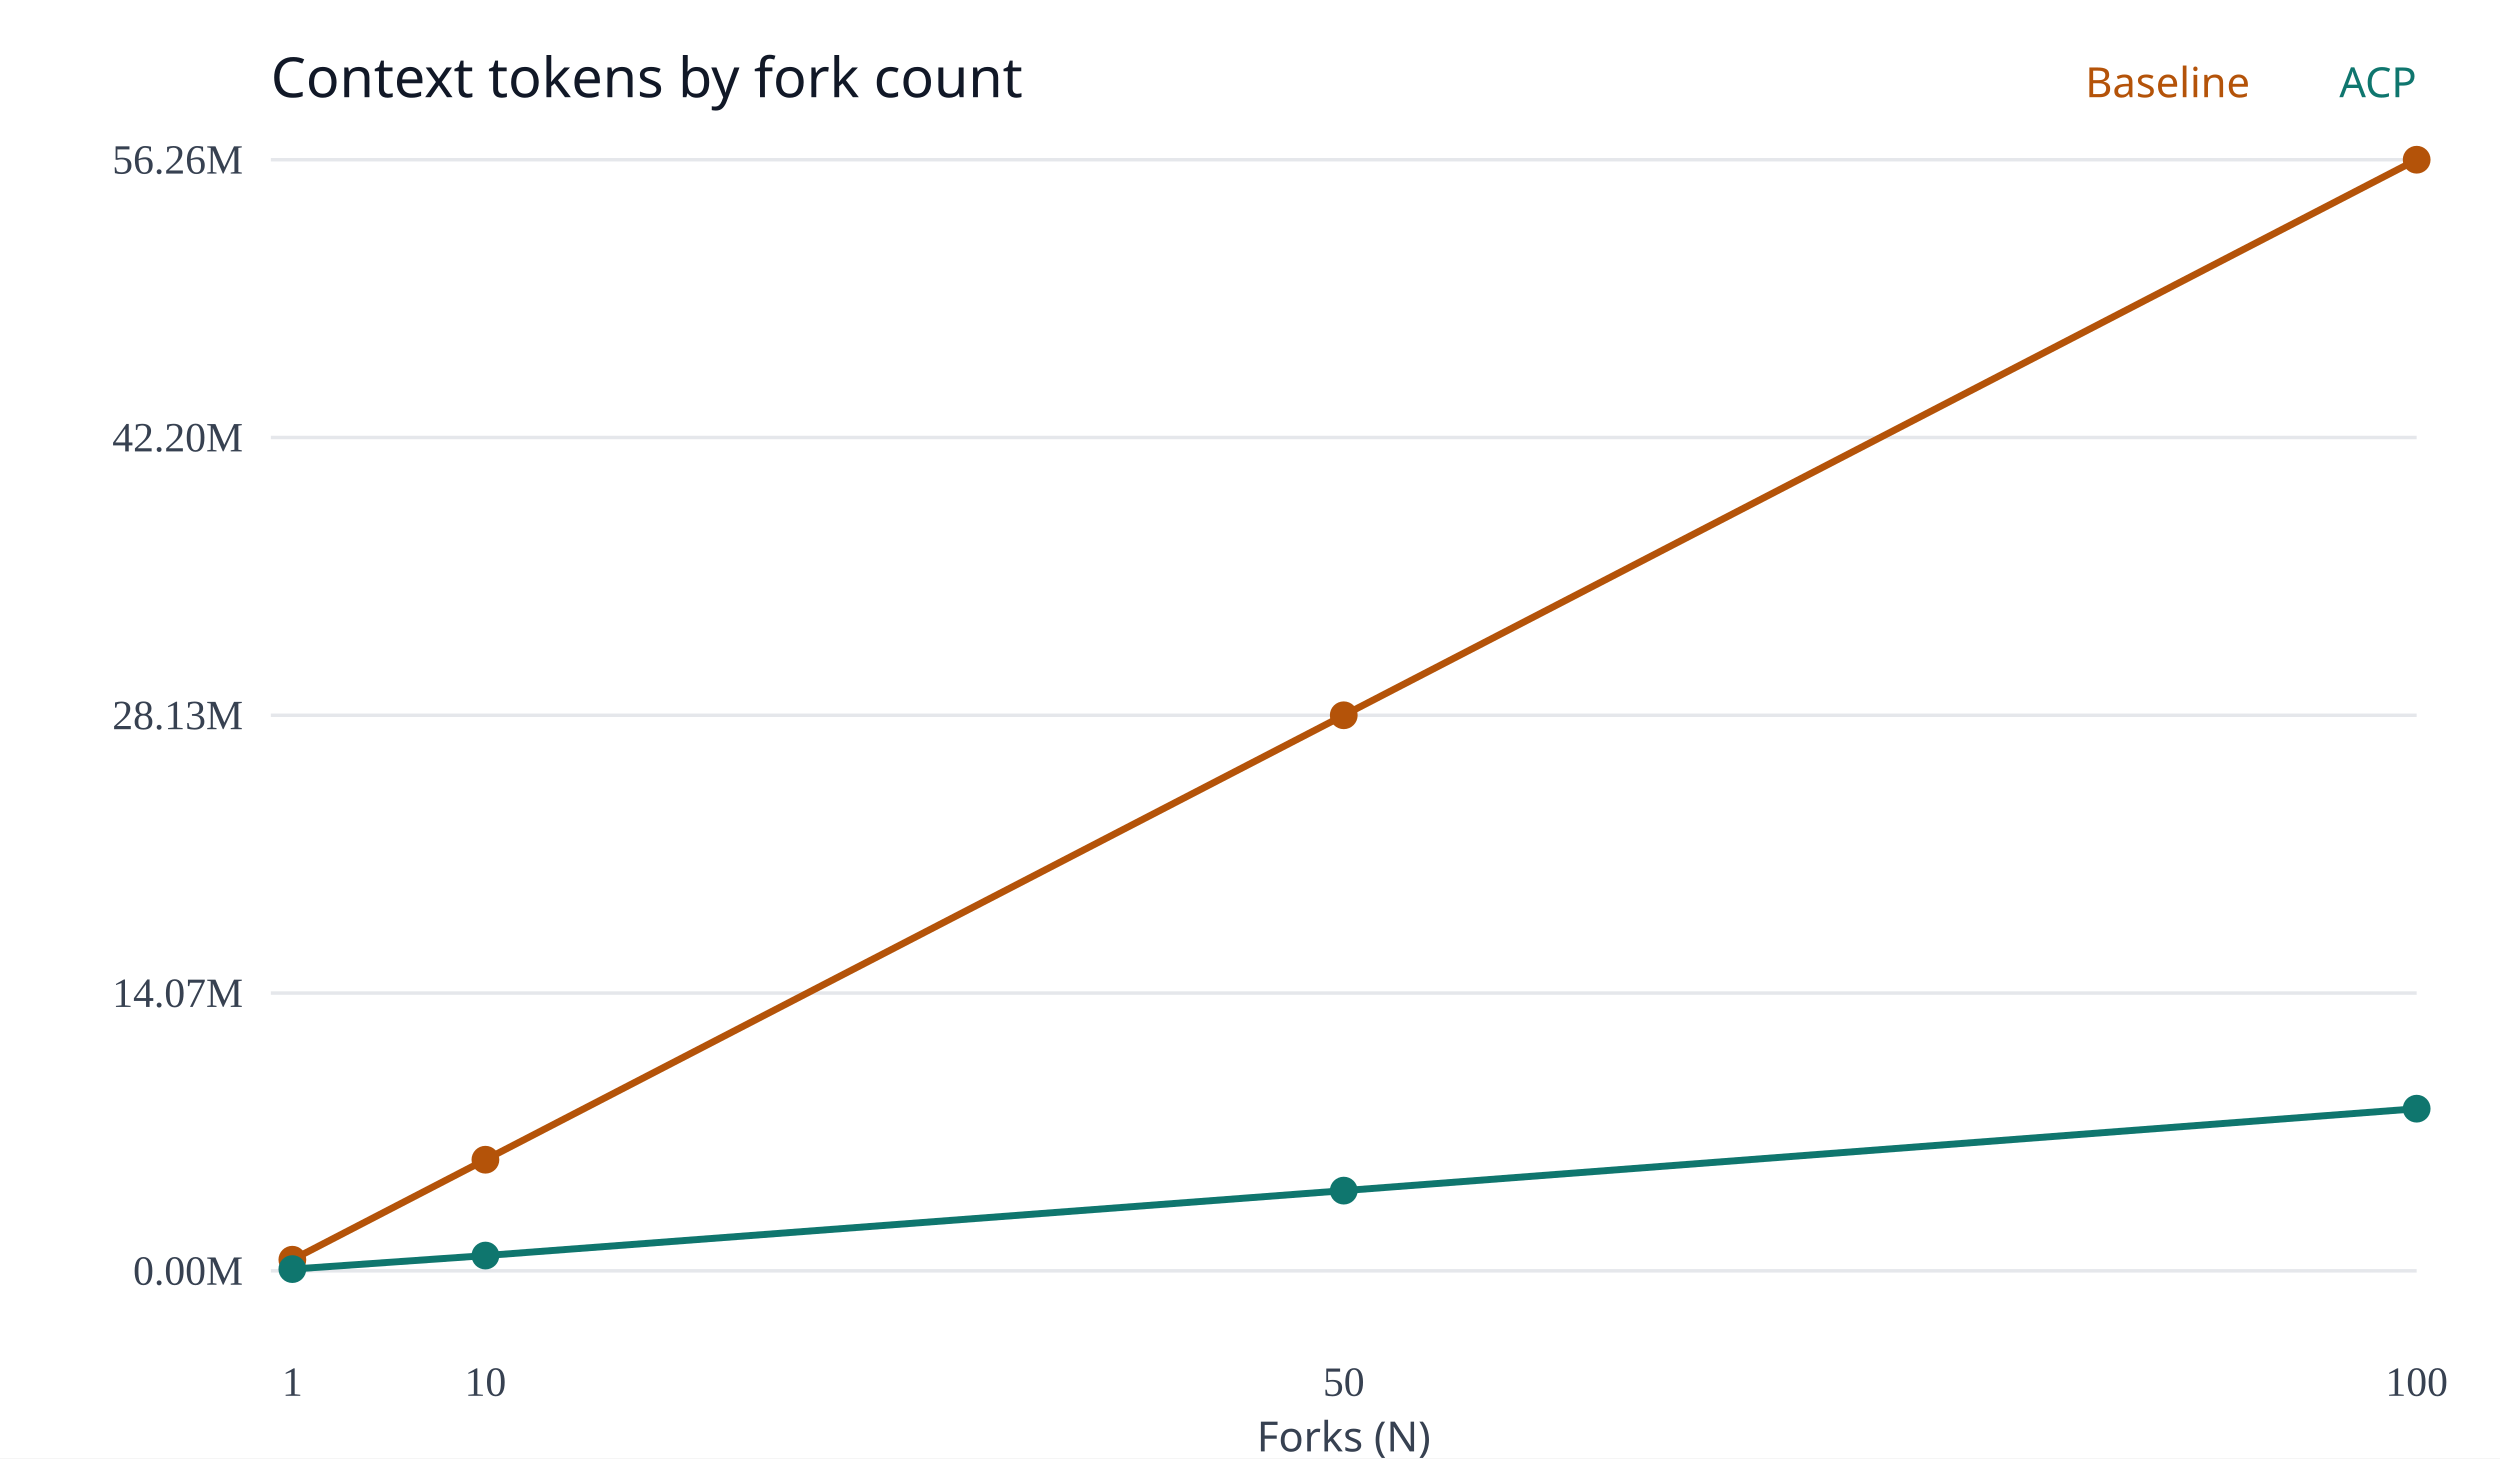
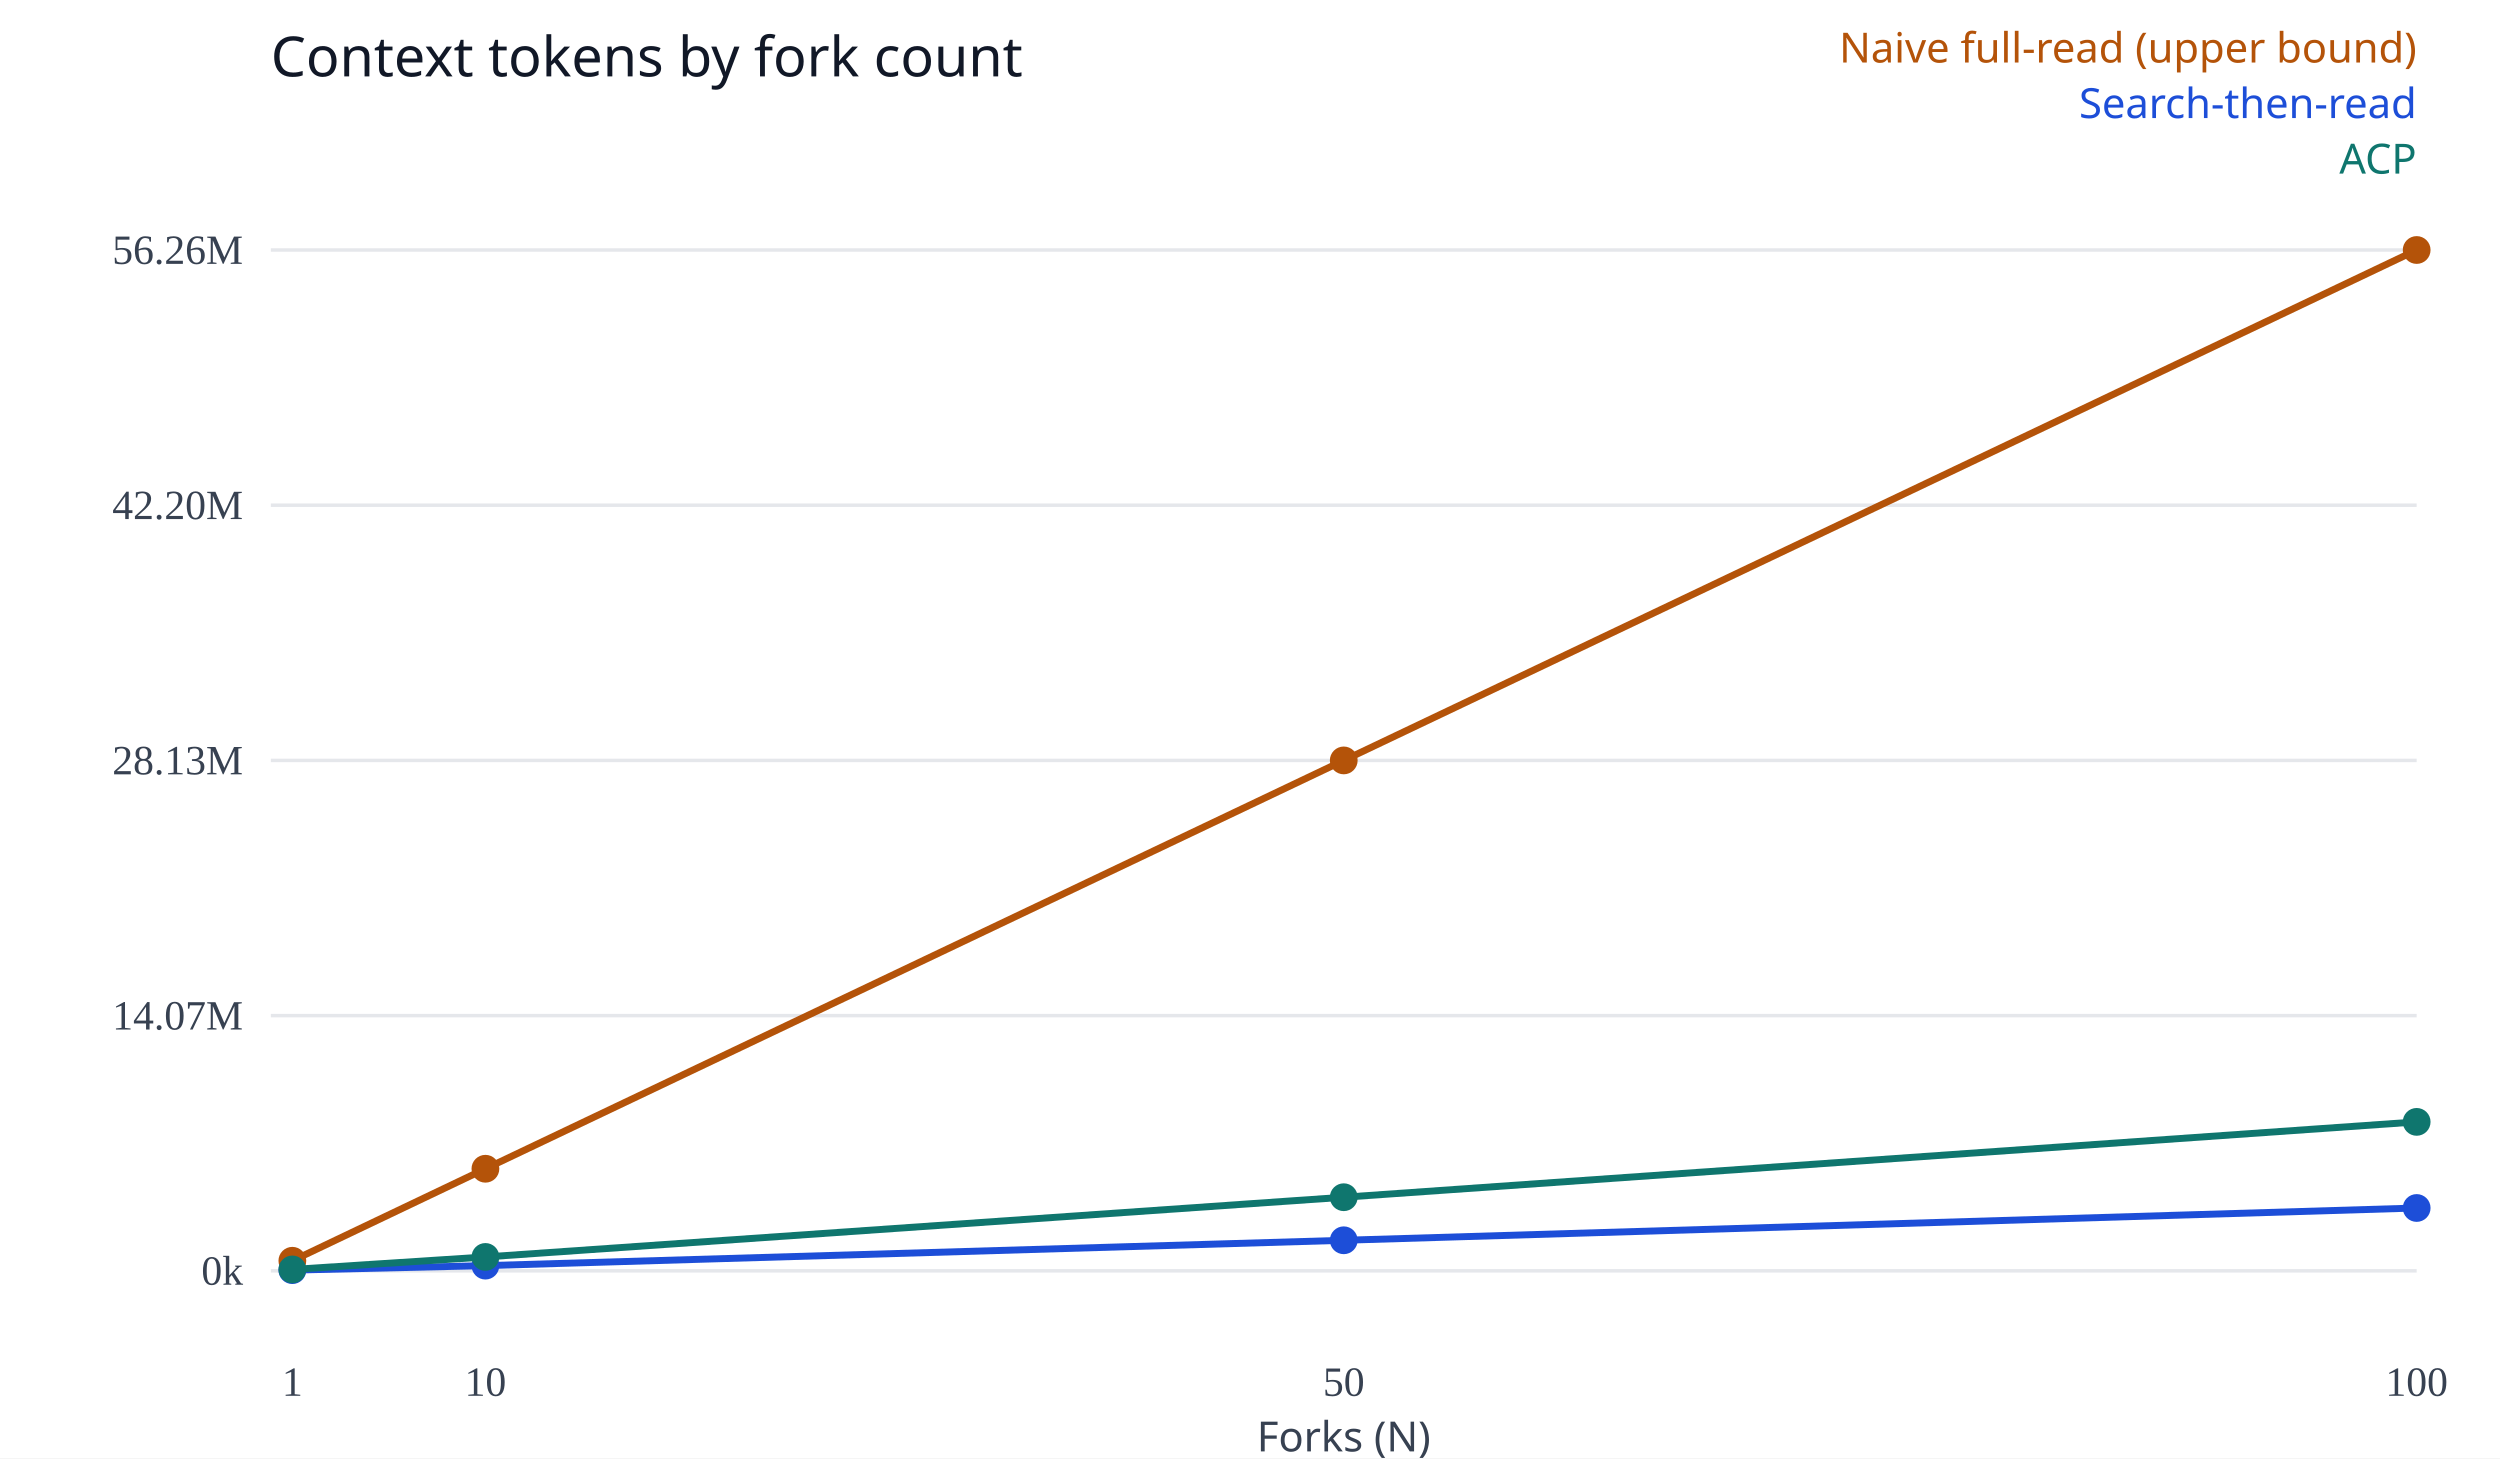
<svg xmlns="http://www.w3.org/2000/svg" width="720" height="420" viewBox="0 0 720 420">
  <rect width="100%" height="100%" fill="#ffffff" />
-   <text x="78" y="28" font-size="16" font-family="sans-serif" fill="#111827">Context tokens by fork count</text>
-   <text x="648" y="28" text-anchor="end" font-size="12" font-family="sans-serif" fill="#b45309">Baseline</text>
-   <text x="696" y="28" text-anchor="end" font-size="12" font-family="sans-serif" fill="#0f766e">ACP</text>
+   <text x="78" y="22" font-size="16" font-family="sans-serif" fill="#111827">Context tokens by fork count</text>
+   <text x="696" y="18" text-anchor="end" font-size="12" font-family="sans-serif" fill="#b45309">Naive full-read (upper bound)</text>
+   <text x="696" y="34" text-anchor="end" font-size="12" font-family="sans-serif" fill="#1d4ed8">Search-then-read</text>
+   <text x="696" y="50" text-anchor="end" font-size="12" font-family="sans-serif" fill="#0f766e">ACP</text>
  <line x1="78" y1="366.0" x2="696" y2="366.0" stroke="#e5e7eb" />
-   <text x="70" y="370.0" text-anchor="end" font-size="12" fill="#374151">0.00M</text>
-   <line x1="78" y1="286.0" x2="696" y2="286.0" stroke="#e5e7eb" />
-   <text x="70" y="290.0" text-anchor="end" font-size="12" fill="#374151">14.07M</text>
-   <line x1="78" y1="206.0" x2="696" y2="206.0" stroke="#e5e7eb" />
-   <text x="70" y="210.0" text-anchor="end" font-size="12" fill="#374151">28.13M</text>
-   <line x1="78" y1="126.0" x2="696" y2="126.0" stroke="#e5e7eb" />
-   <text x="70" y="130.0" text-anchor="end" font-size="12" fill="#374151">42.20M</text>
-   <line x1="78" y1="46.0" x2="696" y2="46.0" stroke="#e5e7eb" />
-   <text x="70" y="50.0" text-anchor="end" font-size="12" fill="#374151">56.26M</text>
-   <polyline fill="none" stroke="#b45309" stroke-width="2" points="84.2,362.8 139.8,334.0 387.0,206.0 696.0,46.0" />
-   <polyline fill="none" stroke="#0f766e" stroke-width="2" points="84.2,365.5 139.8,361.6 387.0,342.9 696.0,319.3" />
-   <circle cx="84.2" cy="362.8" r="4" fill="#b45309" />
-   <circle cx="139.8" cy="334.0" r="4" fill="#b45309" />
-   <circle cx="387.0" cy="206.0" r="4" fill="#b45309" />
-   <circle cx="696.0" cy="46.0" r="4" fill="#b45309" />
-   <circle cx="84.2" cy="365.5" r="4" fill="#0f766e" />
-   <circle cx="139.8" cy="361.6" r="4" fill="#0f766e" />
-   <circle cx="387.0" cy="342.9" r="4" fill="#0f766e" />
-   <circle cx="696.0" cy="319.3" r="4" fill="#0f766e" />
+   <text x="70" y="370.0" text-anchor="end" font-size="12" fill="#374151">0k</text>
+   <line x1="78" y1="292.5" x2="696" y2="292.5" stroke="#e5e7eb" />
+   <text x="70" y="296.5" text-anchor="end" font-size="12" fill="#374151">14.07M</text>
+   <line x1="78" y1="219.0" x2="696" y2="219.0" stroke="#e5e7eb" />
+   <text x="70" y="223.0" text-anchor="end" font-size="12" fill="#374151">28.13M</text>
+   <line x1="78" y1="145.5" x2="696" y2="145.5" stroke="#e5e7eb" />
+   <text x="70" y="149.5" text-anchor="end" font-size="12" fill="#374151">42.20M</text>
+   <line x1="78" y1="72.0" x2="696" y2="72.0" stroke="#e5e7eb" />
+   <text x="70" y="76.0" text-anchor="end" font-size="12" fill="#374151">56.26M</text>
+   <polyline fill="none" stroke="#b45309" stroke-width="2" points="84.2,363.1 139.8,336.6 387.0,219.0 696.0,72.0" />
+   <circle cx="84.2" cy="363.1" r="4" fill="#b45309" />
+   <circle cx="139.8" cy="336.6" r="4" fill="#b45309" />
+   <circle cx="387.0" cy="219.0" r="4" fill="#b45309" />
+   <circle cx="696.0" cy="72.0" r="4" fill="#b45309" />
+   <polyline fill="none" stroke="#1d4ed8" stroke-width="2" points="84.2,365.8 139.8,364.5 387.0,357.2 696.0,347.9" />
+   <circle cx="84.2" cy="365.8" r="4" fill="#1d4ed8" />
+   <circle cx="139.8" cy="364.5" r="4" fill="#1d4ed8" />
+   <circle cx="387.0" cy="357.2" r="4" fill="#1d4ed8" />
+   <circle cx="696.0" cy="347.9" r="4" fill="#1d4ed8" />
+   <polyline fill="none" stroke="#0f766e" stroke-width="2" points="84.2,365.6 139.8,362.0 387.0,344.8 696.0,323.1" />
+   <circle cx="84.2" cy="365.6" r="4" fill="#0f766e" />
+   <circle cx="139.8" cy="362.0" r="4" fill="#0f766e" />
+   <circle cx="387.0" cy="344.8" r="4" fill="#0f766e" />
+   <circle cx="696.0" cy="323.1" r="4" fill="#0f766e" />
  <text x="84.2" y="402" text-anchor="middle" font-size="12" fill="#374151">1</text>
  <text x="139.8" y="402" text-anchor="middle" font-size="12" fill="#374151">10</text>
  <text x="387.0" y="402" text-anchor="middle" font-size="12" fill="#374151">50</text>
  <text x="696.0" y="402" text-anchor="middle" font-size="12" fill="#374151">100</text>
  <text x="387" y="418" text-anchor="middle" font-size="12" font-family="sans-serif" fill="#374151">Forks (N)</text>
</svg>
